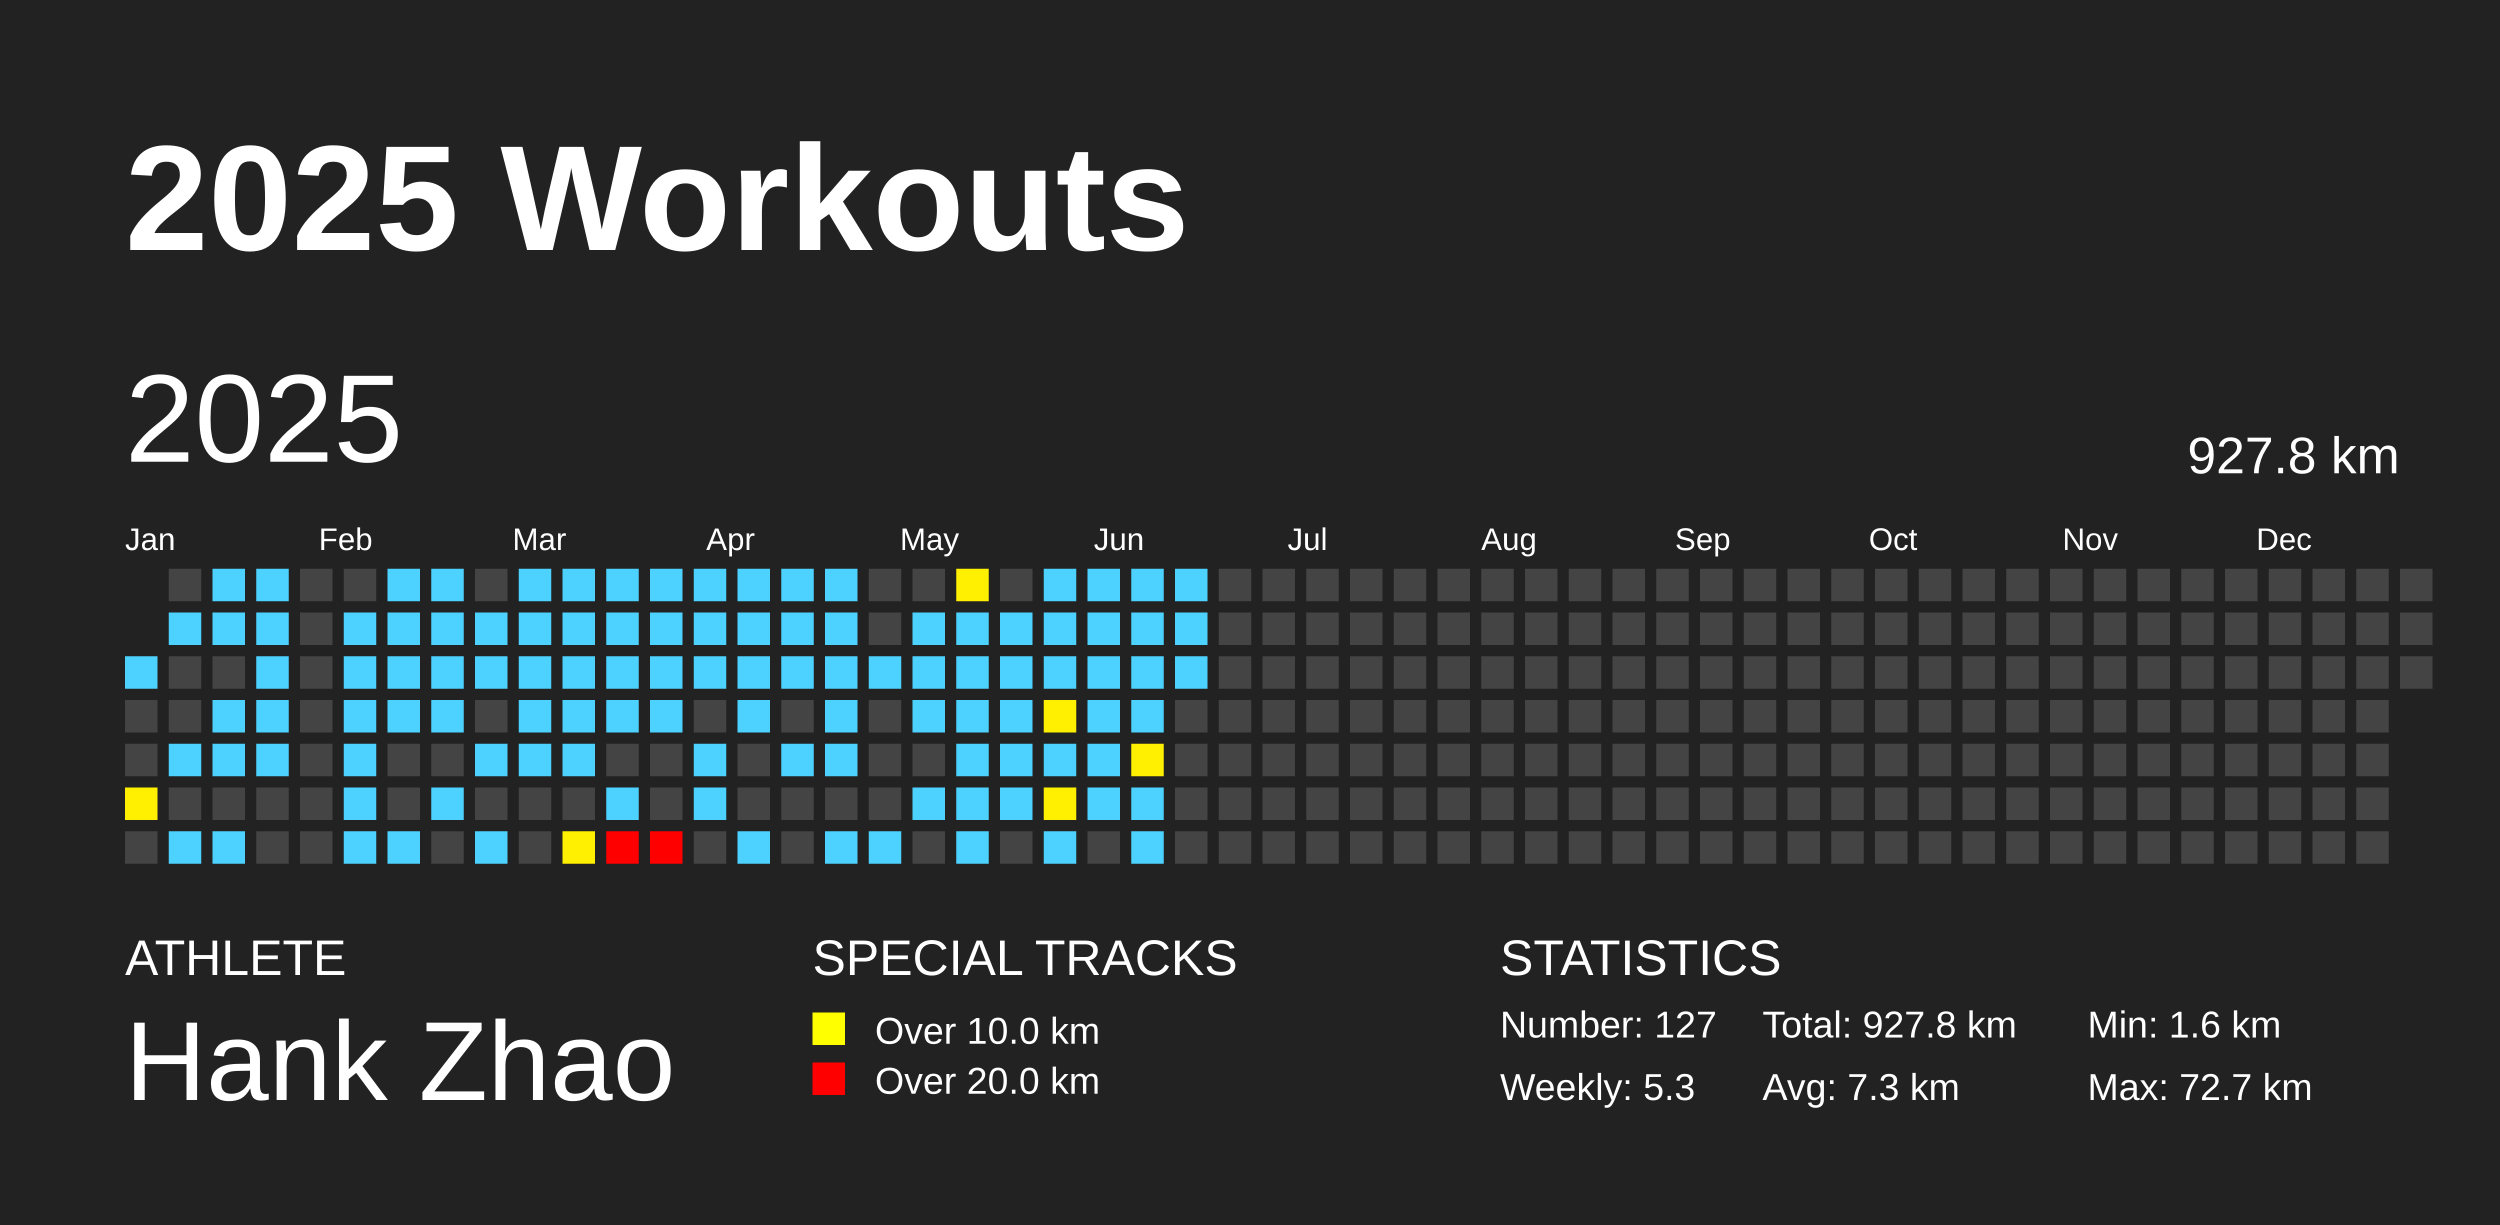
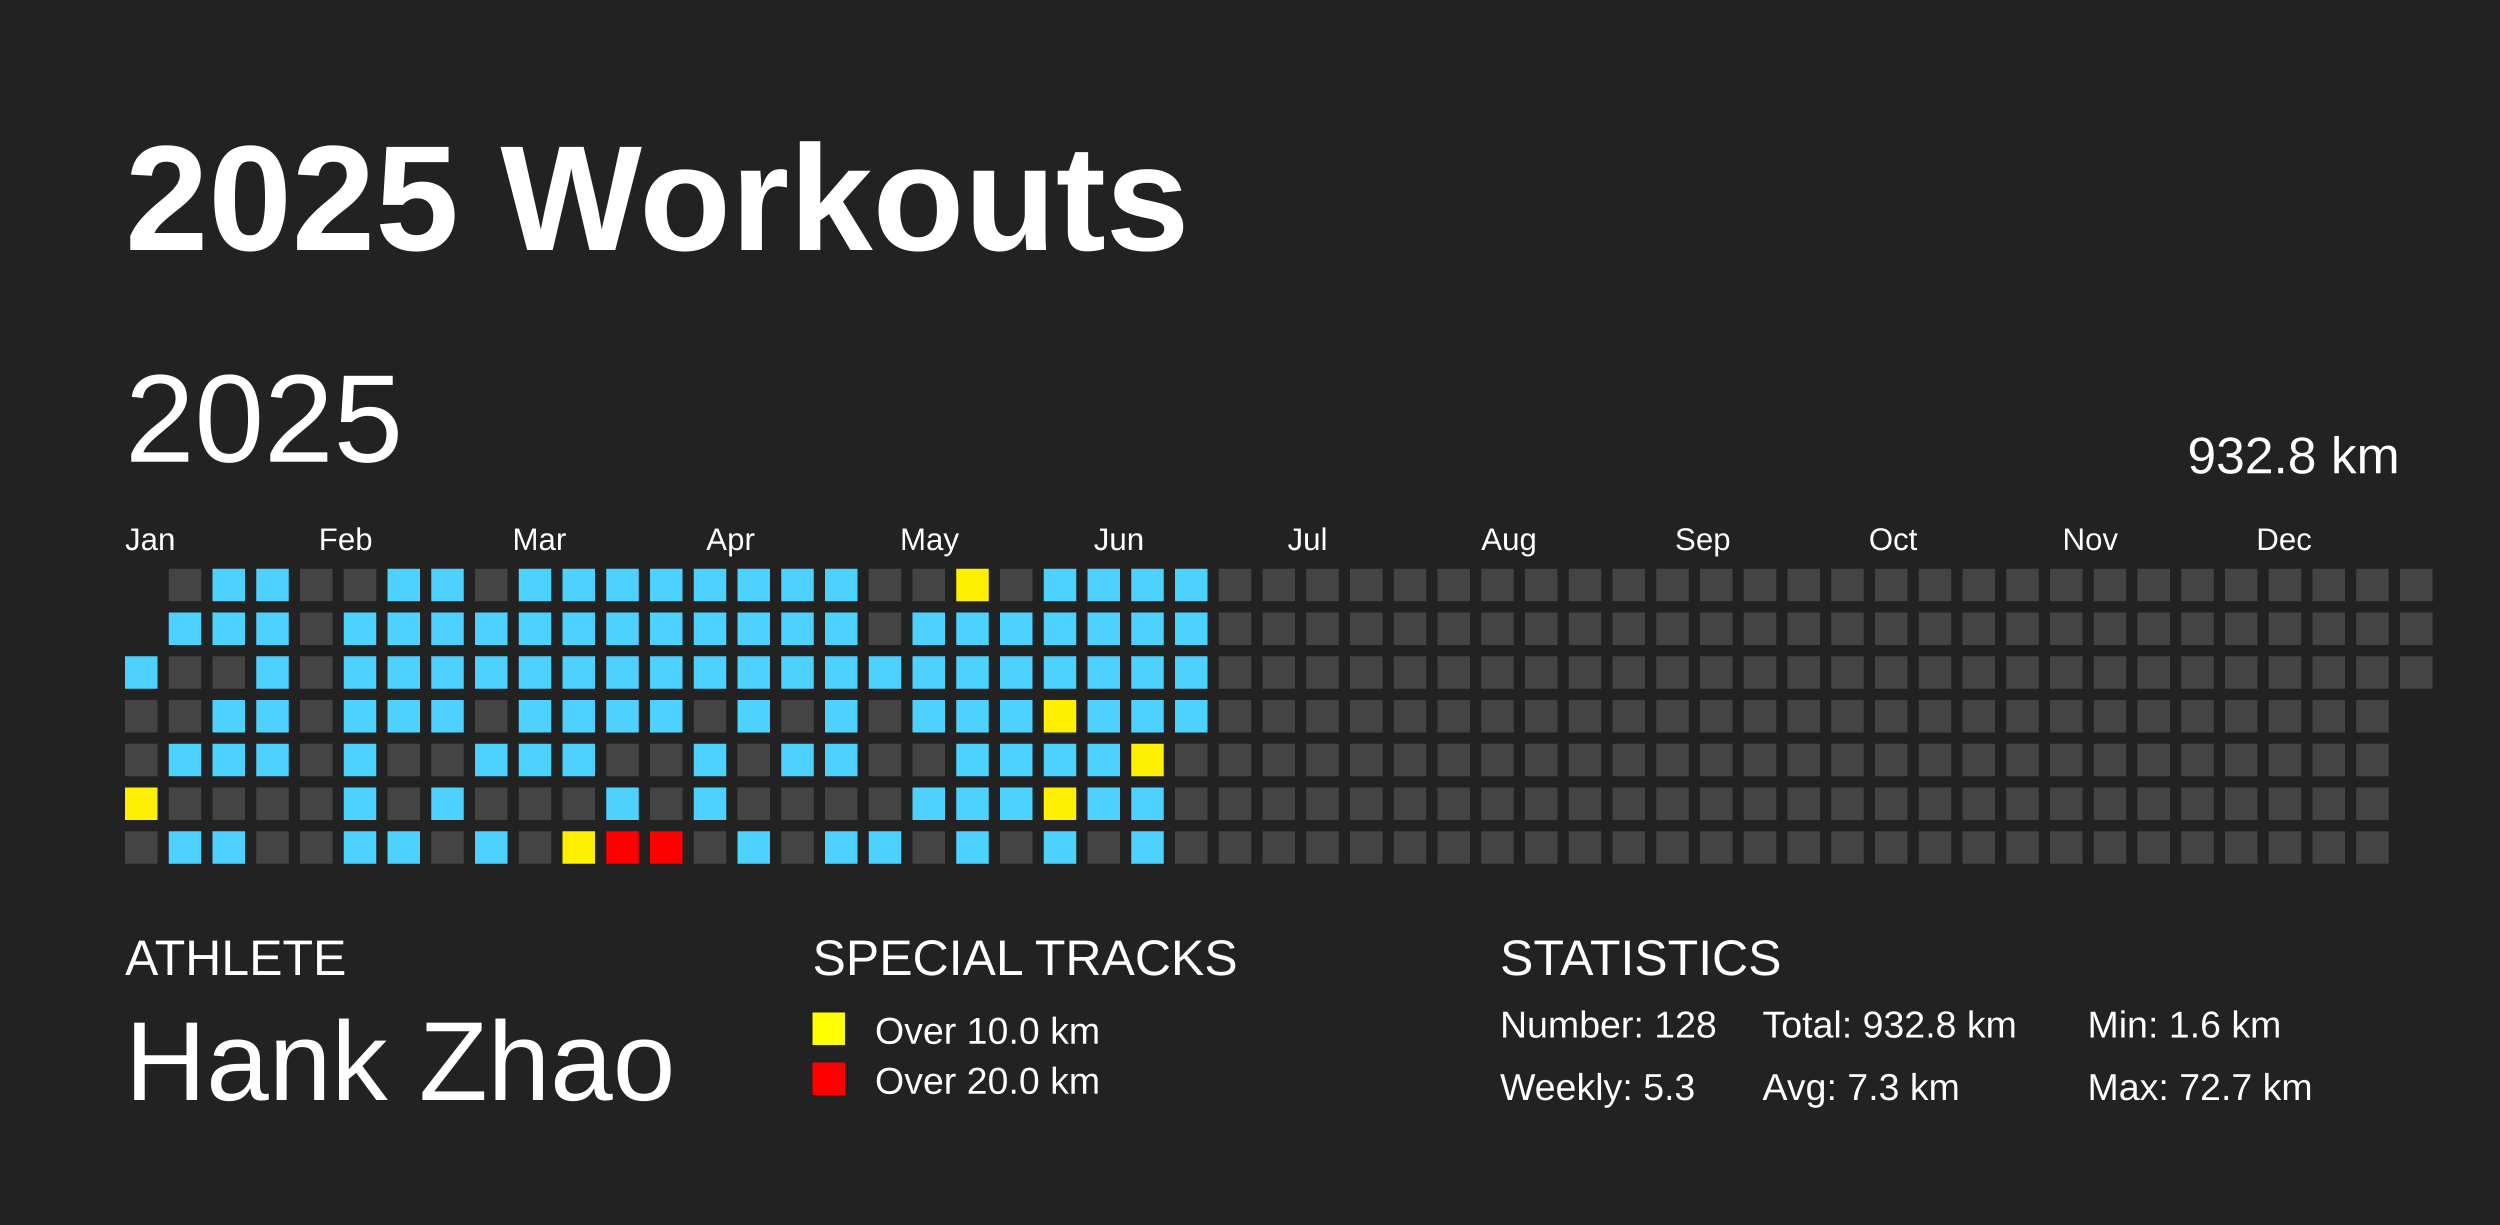
<svg xmlns="http://www.w3.org/2000/svg" baseProfile="full" height="98mm" version="1.1" viewBox="0,0,200,98" width="200mm">
  <defs />
  <rect fill="#222222" height="98" width="200" x="0" y="0" />
  <text fill="#FFFFFF" style="font-size:12px; font-family:Arial; font-weight:bold;" x="10" y="20">2025 Workouts</text>
  <text fill="#FFFFFF" style="font-size:4px; font-family:Arial" x="10" y="78">ATHLETE</text>
  <text fill="#FFFFFF" style="font-size:9px; font-family:Arial" x="10" y="88">Hank Zhao</text>
  <text fill="#FFFFFF" style="font-size:4px; font-family:Arial" x="65" y="78">SPECIAL TRACKS</text>
  <rect fill="yellow" height="2.6" width="2.6" x="65" y="81" />
  <text fill="#FFFFFF" style="font-size:3px; font-family:Arial" x="70" y="83.5">Over 10.0 km</text>
  <rect fill="red" height="2.6" width="2.6" x="65" y="85" />
  <text fill="#FFFFFF" style="font-size:3px; font-family:Arial" x="70" y="87.5">Over 20.0 km</text>
  <text fill="#FFFFFF" style="font-size:4px; font-family:Arial" x="120" y="78">STATISTICS</text>
-   <text fill="#FFFFFF" style="font-size:3px; font-family:Arial" x="120" y="83">Number: 127</text>
+   <text fill="#FFFFFF" style="font-size:3px; font-family:Arial" x="120" y="83">Number: 128</text>
  <text fill="#FFFFFF" style="font-size:3px; font-family:Arial" x="120" y="88">Weekly: 5.3</text>
-   <text fill="#FFFFFF" style="font-size:3px; font-family:Arial" x="141" y="83">Total: 927.8 km</text>
+   <text fill="#FFFFFF" style="font-size:3px; font-family:Arial" x="141" y="83">Total: 932.8 km</text>
  <text fill="#FFFFFF" style="font-size:3px; font-family:Arial" x="141" y="88">Avg: 7.3 km</text>
  <text fill="#FFFFFF" style="font-size:3px; font-family:Arial" x="167" y="83">Min: 1.6 km</text>
  <text fill="#FFFFFF" style="font-size:3px; font-family:Arial" x="167" y="88">Max: 72.7 km</text>
  <text dominant-baseline="hanging" fill="#FFFFFF" style="font-size:10.0px; font-family:Arial;" x="10" y="30">2025</text>
-   <text dominant-baseline="hanging" fill="#FFFFFF" style="font-size:4.125px; font-family:Arial;" x="175" y="35">927.8 km</text>
+   <text dominant-baseline="hanging" fill="#FFFFFF" style="font-size:4.125px; font-family:Arial;" x="175" y="35">932.8 km</text>
  <text fill="#FFFFFF" style="font-size:2.5px; font-family:Arial" x="10.0" y="44">Jan</text>
  <text fill="#FFFFFF" style="font-size:2.5px; font-family:Arial" x="25.5" y="44">Feb</text>
  <text fill="#FFFFFF" style="font-size:2.5px; font-family:Arial" x="41.0" y="44">Mar</text>
  <text fill="#FFFFFF" style="font-size:2.5px; font-family:Arial" x="56.5" y="44">Apr</text>
  <text fill="#FFFFFF" style="font-size:2.5px; font-family:Arial" x="72.0" y="44">May</text>
  <text fill="#FFFFFF" style="font-size:2.5px; font-family:Arial" x="87.5" y="44">Jun</text>
  <text fill="#FFFFFF" style="font-size:2.5px; font-family:Arial" x="103.0" y="44">Jul</text>
  <text fill="#FFFFFF" style="font-size:2.5px; font-family:Arial" x="118.5" y="44">Aug</text>
  <text fill="#FFFFFF" style="font-size:2.5px; font-family:Arial" x="134.0" y="44">Sep</text>
  <text fill="#FFFFFF" style="font-size:2.5px; font-family:Arial" x="149.5" y="44">Oct</text>
  <text fill="#FFFFFF" style="font-size:2.5px; font-family:Arial" x="165.0" y="44">Nov</text>
  <text fill="#FFFFFF" style="font-size:2.5px; font-family:Arial" x="180.5" y="44">Dec</text>
  <rect fill="#4dd2ff" height="2.6" width="2.6" x="10.0" y="52.5" />
  <rect fill="#444444" height="2.6" width="2.6" x="10.0" y="56.0" />
  <rect fill="#444444" height="2.6" width="2.6" x="10.0" y="59.5" />
  <rect fill="#ffef00" height="2.6" width="2.6" x="10.0" y="63.0" />
  <rect fill="#444444" height="2.6" width="2.6" x="10.0" y="66.5" />
  <rect fill="#444444" height="2.6" width="2.6" x="13.5" y="45.5" />
  <rect fill="#4dd2ff" height="2.6" width="2.6" x="13.5" y="49.0" />
  <rect fill="#444444" height="2.6" width="2.6" x="13.5" y="52.5" />
  <rect fill="#444444" height="2.6" width="2.6" x="13.5" y="56.0" />
  <rect fill="#4dd2ff" height="2.6" width="2.6" x="13.5" y="59.5" />
  <rect fill="#444444" height="2.6" width="2.6" x="13.5" y="63.0" />
  <rect fill="#4dd2ff" height="2.6" width="2.6" x="13.5" y="66.5" />
  <rect fill="#4dd2ff" height="2.6" width="2.6" x="17.0" y="45.5" />
  <rect fill="#4dd2ff" height="2.6" width="2.6" x="17.0" y="49.0" />
  <rect fill="#444444" height="2.6" width="2.6" x="17.0" y="52.5" />
  <rect fill="#4dd2ff" height="2.6" width="2.6" x="17.0" y="56.0" />
  <rect fill="#4dd2ff" height="2.6" width="2.6" x="17.0" y="59.5" />
  <rect fill="#444444" height="2.6" width="2.6" x="17.0" y="63.0" />
  <rect fill="#4dd2ff" height="2.6" width="2.6" x="17.0" y="66.5" />
  <rect fill="#4dd2ff" height="2.6" width="2.6" x="20.5" y="45.5" />
  <rect fill="#4dd2ff" height="2.6" width="2.6" x="20.5" y="49.0" />
  <rect fill="#4dd2ff" height="2.6" width="2.6" x="20.5" y="52.5" />
  <rect fill="#4dd2ff" height="2.6" width="2.6" x="20.5" y="56.0" />
  <rect fill="#4dd2ff" height="2.6" width="2.6" x="20.5" y="59.5" />
  <rect fill="#444444" height="2.6" width="2.6" x="20.5" y="63.0" />
  <rect fill="#444444" height="2.6" width="2.6" x="20.5" y="66.5" />
  <rect fill="#444444" height="2.6" width="2.6" x="24.0" y="45.5" />
  <rect fill="#444444" height="2.6" width="2.6" x="24.0" y="49.0" />
  <rect fill="#444444" height="2.6" width="2.6" x="24.0" y="52.5" />
  <rect fill="#444444" height="2.6" width="2.6" x="24.0" y="56.0" />
  <rect fill="#444444" height="2.6" width="2.6" x="24.0" y="59.5" />
  <rect fill="#444444" height="2.6" width="2.6" x="24.0" y="63.0" />
  <rect fill="#444444" height="2.6" width="2.6" x="24.0" y="66.5" />
  <rect fill="#444444" height="2.6" width="2.6" x="27.5" y="45.5" />
  <rect fill="#4dd2ff" height="2.6" width="2.6" x="27.5" y="49.0" />
  <rect fill="#4dd2ff" height="2.6" width="2.6" x="27.5" y="52.5" />
  <rect fill="#4dd2ff" height="2.6" width="2.6" x="27.5" y="56.0" />
  <rect fill="#4dd2ff" height="2.6" width="2.6" x="27.5" y="59.5" />
  <rect fill="#4dd2ff" height="2.6" width="2.6" x="27.5" y="63.0" />
  <rect fill="#4dd2ff" height="2.6" width="2.6" x="27.5" y="66.5" />
  <rect fill="#4dd2ff" height="2.6" width="2.6" x="31.0" y="45.5" />
  <rect fill="#4dd2ff" height="2.6" width="2.6" x="31.0" y="49.0" />
  <rect fill="#4dd2ff" height="2.6" width="2.6" x="31.0" y="52.5" />
  <rect fill="#4dd2ff" height="2.6" width="2.6" x="31.0" y="56.0" />
  <rect fill="#444444" height="2.6" width="2.6" x="31.0" y="59.5" />
  <rect fill="#444444" height="2.6" width="2.6" x="31.0" y="63.0" />
  <rect fill="#4dd2ff" height="2.6" width="2.6" x="31.0" y="66.5" />
  <rect fill="#4dd2ff" height="2.6" width="2.6" x="34.5" y="45.5" />
  <rect fill="#4dd2ff" height="2.6" width="2.6" x="34.5" y="49.0" />
  <rect fill="#4dd2ff" height="2.6" width="2.6" x="34.5" y="52.5" />
  <rect fill="#4dd2ff" height="2.6" width="2.6" x="34.5" y="56.0" />
  <rect fill="#444444" height="2.6" width="2.6" x="34.5" y="59.5" />
  <rect fill="#4dd2ff" height="2.6" width="2.6" x="34.5" y="63.0" />
  <rect fill="#444444" height="2.6" width="2.6" x="34.5" y="66.5" />
  <rect fill="#444444" height="2.6" width="2.6" x="38.0" y="45.5" />
  <rect fill="#4dd2ff" height="2.6" width="2.6" x="38.0" y="49.0" />
  <rect fill="#4dd2ff" height="2.6" width="2.6" x="38.0" y="52.5" />
  <rect fill="#444444" height="2.6" width="2.6" x="38.0" y="56.0" />
  <rect fill="#4dd2ff" height="2.6" width="2.6" x="38.0" y="59.5" />
  <rect fill="#444444" height="2.6" width="2.6" x="38.0" y="63.0" />
  <rect fill="#4dd2ff" height="2.6" width="2.6" x="38.0" y="66.5" />
  <rect fill="#4dd2ff" height="2.6" width="2.6" x="41.5" y="45.5" />
  <rect fill="#4dd2ff" height="2.6" width="2.6" x="41.5" y="49.0" />
  <rect fill="#4dd2ff" height="2.6" width="2.6" x="41.5" y="52.5" />
  <rect fill="#4dd2ff" height="2.6" width="2.6" x="41.5" y="56.0" />
  <rect fill="#4dd2ff" height="2.6" width="2.6" x="41.5" y="59.5" />
  <rect fill="#444444" height="2.6" width="2.6" x="41.5" y="63.0" />
  <rect fill="#444444" height="2.6" width="2.6" x="41.5" y="66.5" />
  <rect fill="#4dd2ff" height="2.6" width="2.6" x="45.0" y="45.5" />
  <rect fill="#4dd2ff" height="2.6" width="2.6" x="45.0" y="49.0" />
  <rect fill="#4dd2ff" height="2.6" width="2.6" x="45.0" y="52.5" />
  <rect fill="#4dd2ff" height="2.6" width="2.6" x="45.0" y="56.0" />
  <rect fill="#4dd2ff" height="2.6" width="2.6" x="45.0" y="59.5" />
  <rect fill="#444444" height="2.6" width="2.6" x="45.0" y="63.0" />
  <rect fill="#ffef00" height="2.6" width="2.6" x="45.0" y="66.5" />
  <rect fill="#4dd2ff" height="2.6" width="2.6" x="48.5" y="45.5" />
  <rect fill="#4dd2ff" height="2.6" width="2.6" x="48.5" y="49.0" />
  <rect fill="#4dd2ff" height="2.6" width="2.6" x="48.5" y="52.5" />
  <rect fill="#4dd2ff" height="2.6" width="2.6" x="48.5" y="56.0" />
  <rect fill="#444444" height="2.6" width="2.6" x="48.5" y="59.5" />
  <rect fill="#4dd2ff" height="2.6" width="2.6" x="48.5" y="63.0" />
  <rect fill="red" height="2.6" width="2.6" x="48.5" y="66.5" />
  <rect fill="#4dd2ff" height="2.6" width="2.6" x="52.0" y="45.5" />
  <rect fill="#4dd2ff" height="2.6" width="2.6" x="52.0" y="49.0" />
  <rect fill="#4dd2ff" height="2.6" width="2.6" x="52.0" y="52.5" />
  <rect fill="#4dd2ff" height="2.6" width="2.6" x="52.0" y="56.0" />
  <rect fill="#444444" height="2.6" width="2.6" x="52.0" y="59.5" />
  <rect fill="#444444" height="2.6" width="2.6" x="52.0" y="63.0" />
  <rect fill="red" height="2.6" width="2.6" x="52.0" y="66.5" />
  <rect fill="#4dd2ff" height="2.6" width="2.6" x="55.5" y="45.5" />
  <rect fill="#4dd2ff" height="2.6" width="2.6" x="55.5" y="49.0" />
  <rect fill="#4dd2ff" height="2.6" width="2.6" x="55.5" y="52.5" />
  <rect fill="#444444" height="2.6" width="2.6" x="55.5" y="56.0" />
  <rect fill="#4dd2ff" height="2.6" width="2.6" x="55.5" y="59.5" />
  <rect fill="#4dd2ff" height="2.6" width="2.6" x="55.5" y="63.0" />
  <rect fill="#444444" height="2.6" width="2.6" x="55.5" y="66.5" />
  <rect fill="#4dd2ff" height="2.6" width="2.6" x="59.0" y="45.5" />
  <rect fill="#4dd2ff" height="2.6" width="2.6" x="59.0" y="49.0" />
  <rect fill="#4dd2ff" height="2.6" width="2.6" x="59.0" y="52.5" />
  <rect fill="#4dd2ff" height="2.6" width="2.6" x="59.0" y="56.0" />
  <rect fill="#444444" height="2.6" width="2.6" x="59.0" y="59.5" />
  <rect fill="#444444" height="2.6" width="2.6" x="59.0" y="63.0" />
  <rect fill="#4dd2ff" height="2.6" width="2.6" x="59.0" y="66.5" />
  <rect fill="#4dd2ff" height="2.6" width="2.6" x="62.5" y="45.5" />
  <rect fill="#4dd2ff" height="2.6" width="2.6" x="62.5" y="49.0" />
  <rect fill="#4dd2ff" height="2.6" width="2.6" x="62.5" y="52.5" />
  <rect fill="#444444" height="2.6" width="2.6" x="62.5" y="56.0" />
  <rect fill="#4dd2ff" height="2.6" width="2.6" x="62.5" y="59.5" />
  <rect fill="#444444" height="2.6" width="2.6" x="62.5" y="63.0" />
  <rect fill="#444444" height="2.6" width="2.6" x="62.5" y="66.5" />
  <rect fill="#4dd2ff" height="2.6" width="2.6" x="66.0" y="45.5" />
  <rect fill="#4dd2ff" height="2.6" width="2.6" x="66.0" y="49.0" />
  <rect fill="#4dd2ff" height="2.6" width="2.6" x="66.0" y="52.5" />
  <rect fill="#4dd2ff" height="2.6" width="2.6" x="66.0" y="56.0" />
  <rect fill="#4dd2ff" height="2.6" width="2.6" x="66.0" y="59.5" />
  <rect fill="#444444" height="2.6" width="2.6" x="66.0" y="63.0" />
  <rect fill="#4dd2ff" height="2.6" width="2.6" x="66.0" y="66.5" />
  <rect fill="#444444" height="2.6" width="2.6" x="69.5" y="45.5" />
  <rect fill="#444444" height="2.6" width="2.6" x="69.5" y="49.0" />
  <rect fill="#4dd2ff" height="2.6" width="2.6" x="69.5" y="52.5" />
  <rect fill="#444444" height="2.6" width="2.6" x="69.5" y="56.0" />
  <rect fill="#444444" height="2.6" width="2.6" x="69.5" y="59.5" />
  <rect fill="#444444" height="2.6" width="2.6" x="69.5" y="63.0" />
  <rect fill="#4dd2ff" height="2.6" width="2.6" x="69.5" y="66.5" />
  <rect fill="#444444" height="2.6" width="2.6" x="73.0" y="45.5" />
  <rect fill="#4dd2ff" height="2.6" width="2.6" x="73.0" y="49.0" />
  <rect fill="#4dd2ff" height="2.6" width="2.6" x="73.0" y="52.5" />
  <rect fill="#4dd2ff" height="2.6" width="2.6" x="73.0" y="56.0" />
  <rect fill="#444444" height="2.6" width="2.6" x="73.0" y="59.5" />
  <rect fill="#4dd2ff" height="2.6" width="2.6" x="73.0" y="63.0" />
  <rect fill="#444444" height="2.6" width="2.6" x="73.0" y="66.5" />
  <rect fill="#ffef00" height="2.6" width="2.6" x="76.5" y="45.5" />
  <rect fill="#4dd2ff" height="2.6" width="2.6" x="76.5" y="49.0" />
  <rect fill="#4dd2ff" height="2.6" width="2.6" x="76.5" y="52.5" />
  <rect fill="#4dd2ff" height="2.6" width="2.6" x="76.5" y="56.0" />
  <rect fill="#4dd2ff" height="2.6" width="2.6" x="76.5" y="59.5" />
  <rect fill="#4dd2ff" height="2.6" width="2.6" x="76.5" y="63.0" />
  <rect fill="#4dd2ff" height="2.6" width="2.6" x="76.5" y="66.5" />
  <rect fill="#444444" height="2.6" width="2.6" x="80.0" y="45.5" />
  <rect fill="#4dd2ff" height="2.6" width="2.6" x="80.0" y="49.0" />
  <rect fill="#4dd2ff" height="2.6" width="2.6" x="80.0" y="52.5" />
  <rect fill="#4dd2ff" height="2.6" width="2.6" x="80.0" y="56.0" />
  <rect fill="#4dd2ff" height="2.6" width="2.6" x="80.0" y="59.5" />
  <rect fill="#4dd2ff" height="2.6" width="2.6" x="80.0" y="63.0" />
  <rect fill="#444444" height="2.6" width="2.6" x="80.0" y="66.5" />
  <rect fill="#4dd2ff" height="2.6" width="2.6" x="83.5" y="45.5" />
  <rect fill="#4dd2ff" height="2.6" width="2.6" x="83.5" y="49.0" />
  <rect fill="#4dd2ff" height="2.6" width="2.6" x="83.5" y="52.5" />
  <rect fill="#ffef00" height="2.6" width="2.6" x="83.5" y="56.0" />
  <rect fill="#4dd2ff" height="2.6" width="2.6" x="83.5" y="59.5" />
  <rect fill="#ffef00" height="2.6" width="2.6" x="83.5" y="63.0" />
  <rect fill="#4dd2ff" height="2.6" width="2.6" x="83.5" y="66.5" />
  <rect fill="#4dd2ff" height="2.6" width="2.6" x="87.0" y="45.5" />
  <rect fill="#4dd2ff" height="2.6" width="2.6" x="87.0" y="49.0" />
  <rect fill="#4dd2ff" height="2.6" width="2.6" x="87.0" y="52.5" />
  <rect fill="#4dd2ff" height="2.6" width="2.6" x="87.0" y="56.0" />
  <rect fill="#4dd2ff" height="2.6" width="2.6" x="87.0" y="59.5" />
  <rect fill="#4dd2ff" height="2.6" width="2.6" x="87.0" y="63.0" />
  <rect fill="#444444" height="2.6" width="2.6" x="87.0" y="66.5" />
  <rect fill="#4dd2ff" height="2.6" width="2.6" x="90.5" y="45.5" />
  <rect fill="#4dd2ff" height="2.6" width="2.6" x="90.5" y="49.0" />
  <rect fill="#4dd2ff" height="2.6" width="2.6" x="90.5" y="52.5" />
  <rect fill="#4dd2ff" height="2.6" width="2.6" x="90.5" y="56.0" />
  <rect fill="#ffef00" height="2.6" width="2.6" x="90.5" y="59.5" />
  <rect fill="#4dd2ff" height="2.6" width="2.6" x="90.5" y="63.0" />
  <rect fill="#4dd2ff" height="2.6" width="2.6" x="90.5" y="66.5" />
  <rect fill="#4dd2ff" height="2.6" width="2.6" x="94.0" y="45.5" />
  <rect fill="#4dd2ff" height="2.6" width="2.6" x="94.0" y="49.0" />
  <rect fill="#4dd2ff" height="2.6" width="2.6" x="94.0" y="52.5" />
-   <rect fill="#444444" height="2.6" width="2.6" x="94.0" y="56.0" />
+   <rect fill="#4dd2ff" height="2.6" width="2.6" x="94.0" y="56.0" />
  <rect fill="#444444" height="2.6" width="2.6" x="94.0" y="59.5" />
  <rect fill="#444444" height="2.6" width="2.6" x="94.0" y="63.0" />
  <rect fill="#444444" height="2.6" width="2.6" x="94.0" y="66.5" />
  <rect fill="#444444" height="2.6" width="2.6" x="97.5" y="45.5" />
  <rect fill="#444444" height="2.6" width="2.6" x="97.5" y="49.0" />
  <rect fill="#444444" height="2.6" width="2.6" x="97.5" y="52.5" />
  <rect fill="#444444" height="2.6" width="2.6" x="97.5" y="56.0" />
  <rect fill="#444444" height="2.6" width="2.6" x="97.5" y="59.5" />
  <rect fill="#444444" height="2.6" width="2.6" x="97.5" y="63.0" />
  <rect fill="#444444" height="2.6" width="2.6" x="97.5" y="66.5" />
  <rect fill="#444444" height="2.6" width="2.6" x="101.0" y="45.5" />
  <rect fill="#444444" height="2.6" width="2.6" x="101.0" y="49.0" />
  <rect fill="#444444" height="2.6" width="2.6" x="101.0" y="52.5" />
  <rect fill="#444444" height="2.6" width="2.6" x="101.0" y="56.0" />
  <rect fill="#444444" height="2.6" width="2.6" x="101.0" y="59.5" />
  <rect fill="#444444" height="2.6" width="2.6" x="101.0" y="63.0" />
  <rect fill="#444444" height="2.6" width="2.6" x="101.0" y="66.5" />
  <rect fill="#444444" height="2.6" width="2.6" x="104.5" y="45.5" />
  <rect fill="#444444" height="2.6" width="2.6" x="104.5" y="49.0" />
  <rect fill="#444444" height="2.6" width="2.6" x="104.5" y="52.5" />
  <rect fill="#444444" height="2.6" width="2.6" x="104.5" y="56.0" />
  <rect fill="#444444" height="2.6" width="2.6" x="104.5" y="59.5" />
  <rect fill="#444444" height="2.6" width="2.6" x="104.5" y="63.0" />
  <rect fill="#444444" height="2.6" width="2.6" x="104.5" y="66.5" />
  <rect fill="#444444" height="2.6" width="2.6" x="108.0" y="45.5" />
  <rect fill="#444444" height="2.6" width="2.6" x="108.0" y="49.0" />
  <rect fill="#444444" height="2.6" width="2.6" x="108.0" y="52.5" />
  <rect fill="#444444" height="2.6" width="2.6" x="108.0" y="56.0" />
  <rect fill="#444444" height="2.6" width="2.6" x="108.0" y="59.5" />
  <rect fill="#444444" height="2.6" width="2.6" x="108.0" y="63.0" />
  <rect fill="#444444" height="2.6" width="2.6" x="108.0" y="66.5" />
  <rect fill="#444444" height="2.6" width="2.6" x="111.5" y="45.5" />
  <rect fill="#444444" height="2.6" width="2.6" x="111.5" y="49.0" />
  <rect fill="#444444" height="2.6" width="2.6" x="111.5" y="52.5" />
  <rect fill="#444444" height="2.6" width="2.6" x="111.5" y="56.0" />
  <rect fill="#444444" height="2.6" width="2.6" x="111.5" y="59.5" />
  <rect fill="#444444" height="2.6" width="2.6" x="111.5" y="63.0" />
  <rect fill="#444444" height="2.6" width="2.6" x="111.5" y="66.5" />
  <rect fill="#444444" height="2.6" width="2.6" x="115.0" y="45.5" />
  <rect fill="#444444" height="2.6" width="2.6" x="115.0" y="49.0" />
  <rect fill="#444444" height="2.6" width="2.6" x="115.0" y="52.5" />
  <rect fill="#444444" height="2.6" width="2.6" x="115.0" y="56.0" />
  <rect fill="#444444" height="2.6" width="2.6" x="115.0" y="59.5" />
  <rect fill="#444444" height="2.6" width="2.6" x="115.0" y="63.0" />
  <rect fill="#444444" height="2.6" width="2.6" x="115.0" y="66.5" />
  <rect fill="#444444" height="2.6" width="2.6" x="118.5" y="45.5" />
  <rect fill="#444444" height="2.6" width="2.6" x="118.5" y="49.0" />
  <rect fill="#444444" height="2.6" width="2.6" x="118.5" y="52.5" />
  <rect fill="#444444" height="2.6" width="2.6" x="118.5" y="56.0" />
  <rect fill="#444444" height="2.6" width="2.6" x="118.5" y="59.5" />
  <rect fill="#444444" height="2.6" width="2.6" x="118.5" y="63.0" />
  <rect fill="#444444" height="2.6" width="2.6" x="118.5" y="66.5" />
  <rect fill="#444444" height="2.6" width="2.6" x="122.0" y="45.5" />
  <rect fill="#444444" height="2.6" width="2.6" x="122.0" y="49.0" />
  <rect fill="#444444" height="2.6" width="2.6" x="122.0" y="52.5" />
  <rect fill="#444444" height="2.6" width="2.6" x="122.0" y="56.0" />
  <rect fill="#444444" height="2.6" width="2.6" x="122.0" y="59.5" />
  <rect fill="#444444" height="2.6" width="2.6" x="122.0" y="63.0" />
  <rect fill="#444444" height="2.6" width="2.6" x="122.0" y="66.5" />
  <rect fill="#444444" height="2.6" width="2.6" x="125.5" y="45.5" />
  <rect fill="#444444" height="2.6" width="2.6" x="125.5" y="49.0" />
  <rect fill="#444444" height="2.6" width="2.6" x="125.5" y="52.5" />
  <rect fill="#444444" height="2.6" width="2.6" x="125.5" y="56.0" />
  <rect fill="#444444" height="2.6" width="2.6" x="125.5" y="59.5" />
  <rect fill="#444444" height="2.6" width="2.6" x="125.5" y="63.0" />
  <rect fill="#444444" height="2.6" width="2.6" x="125.5" y="66.5" />
  <rect fill="#444444" height="2.6" width="2.6" x="129.0" y="45.5" />
  <rect fill="#444444" height="2.6" width="2.6" x="129.0" y="49.0" />
  <rect fill="#444444" height="2.6" width="2.6" x="129.0" y="52.5" />
  <rect fill="#444444" height="2.6" width="2.6" x="129.0" y="56.0" />
  <rect fill="#444444" height="2.6" width="2.6" x="129.0" y="59.5" />
  <rect fill="#444444" height="2.6" width="2.6" x="129.0" y="63.0" />
  <rect fill="#444444" height="2.6" width="2.6" x="129.0" y="66.5" />
  <rect fill="#444444" height="2.6" width="2.6" x="132.5" y="45.5" />
  <rect fill="#444444" height="2.6" width="2.6" x="132.5" y="49.0" />
  <rect fill="#444444" height="2.6" width="2.6" x="132.5" y="52.5" />
  <rect fill="#444444" height="2.6" width="2.6" x="132.5" y="56.0" />
  <rect fill="#444444" height="2.6" width="2.6" x="132.5" y="59.5" />
  <rect fill="#444444" height="2.6" width="2.6" x="132.5" y="63.0" />
  <rect fill="#444444" height="2.6" width="2.6" x="132.5" y="66.5" />
  <rect fill="#444444" height="2.6" width="2.6" x="136.0" y="45.5" />
  <rect fill="#444444" height="2.6" width="2.6" x="136.0" y="49.0" />
  <rect fill="#444444" height="2.6" width="2.6" x="136.0" y="52.5" />
  <rect fill="#444444" height="2.6" width="2.6" x="136.0" y="56.0" />
  <rect fill="#444444" height="2.6" width="2.6" x="136.0" y="59.5" />
  <rect fill="#444444" height="2.6" width="2.6" x="136.0" y="63.0" />
  <rect fill="#444444" height="2.6" width="2.6" x="136.0" y="66.5" />
  <rect fill="#444444" height="2.6" width="2.6" x="139.5" y="45.5" />
  <rect fill="#444444" height="2.6" width="2.6" x="139.5" y="49.0" />
  <rect fill="#444444" height="2.6" width="2.6" x="139.5" y="52.5" />
  <rect fill="#444444" height="2.6" width="2.6" x="139.5" y="56.0" />
  <rect fill="#444444" height="2.6" width="2.6" x="139.5" y="59.5" />
  <rect fill="#444444" height="2.6" width="2.6" x="139.5" y="63.0" />
  <rect fill="#444444" height="2.6" width="2.6" x="139.5" y="66.5" />
  <rect fill="#444444" height="2.6" width="2.6" x="143.0" y="45.5" />
  <rect fill="#444444" height="2.6" width="2.6" x="143.0" y="49.0" />
  <rect fill="#444444" height="2.6" width="2.6" x="143.0" y="52.5" />
  <rect fill="#444444" height="2.6" width="2.6" x="143.0" y="56.0" />
  <rect fill="#444444" height="2.6" width="2.6" x="143.0" y="59.5" />
  <rect fill="#444444" height="2.6" width="2.6" x="143.0" y="63.0" />
  <rect fill="#444444" height="2.6" width="2.6" x="143.0" y="66.5" />
  <rect fill="#444444" height="2.6" width="2.6" x="146.5" y="45.5" />
  <rect fill="#444444" height="2.6" width="2.6" x="146.5" y="49.0" />
  <rect fill="#444444" height="2.6" width="2.6" x="146.5" y="52.5" />
  <rect fill="#444444" height="2.6" width="2.6" x="146.5" y="56.0" />
  <rect fill="#444444" height="2.6" width="2.6" x="146.5" y="59.5" />
  <rect fill="#444444" height="2.6" width="2.6" x="146.5" y="63.0" />
  <rect fill="#444444" height="2.6" width="2.6" x="146.5" y="66.5" />
  <rect fill="#444444" height="2.6" width="2.6" x="150.0" y="45.5" />
  <rect fill="#444444" height="2.6" width="2.6" x="150.0" y="49.0" />
  <rect fill="#444444" height="2.6" width="2.6" x="150.0" y="52.5" />
  <rect fill="#444444" height="2.6" width="2.6" x="150.0" y="56.0" />
  <rect fill="#444444" height="2.6" width="2.6" x="150.0" y="59.5" />
  <rect fill="#444444" height="2.6" width="2.6" x="150.0" y="63.0" />
  <rect fill="#444444" height="2.6" width="2.6" x="150.0" y="66.5" />
  <rect fill="#444444" height="2.6" width="2.6" x="153.5" y="45.5" />
  <rect fill="#444444" height="2.6" width="2.6" x="153.5" y="49.0" />
  <rect fill="#444444" height="2.6" width="2.6" x="153.5" y="52.5" />
  <rect fill="#444444" height="2.6" width="2.6" x="153.5" y="56.0" />
  <rect fill="#444444" height="2.6" width="2.6" x="153.5" y="59.5" />
  <rect fill="#444444" height="2.6" width="2.6" x="153.5" y="63.0" />
  <rect fill="#444444" height="2.6" width="2.6" x="153.5" y="66.5" />
  <rect fill="#444444" height="2.6" width="2.6" x="157.0" y="45.5" />
  <rect fill="#444444" height="2.6" width="2.6" x="157.0" y="49.0" />
  <rect fill="#444444" height="2.6" width="2.6" x="157.0" y="52.5" />
  <rect fill="#444444" height="2.6" width="2.6" x="157.0" y="56.0" />
  <rect fill="#444444" height="2.6" width="2.6" x="157.0" y="59.5" />
  <rect fill="#444444" height="2.6" width="2.6" x="157.0" y="63.0" />
  <rect fill="#444444" height="2.6" width="2.6" x="157.0" y="66.5" />
  <rect fill="#444444" height="2.6" width="2.6" x="160.5" y="45.5" />
  <rect fill="#444444" height="2.6" width="2.6" x="160.5" y="49.0" />
  <rect fill="#444444" height="2.6" width="2.6" x="160.5" y="52.5" />
  <rect fill="#444444" height="2.6" width="2.6" x="160.5" y="56.0" />
  <rect fill="#444444" height="2.6" width="2.6" x="160.5" y="59.5" />
  <rect fill="#444444" height="2.6" width="2.6" x="160.5" y="63.0" />
  <rect fill="#444444" height="2.6" width="2.6" x="160.5" y="66.5" />
  <rect fill="#444444" height="2.6" width="2.6" x="164.0" y="45.5" />
  <rect fill="#444444" height="2.6" width="2.6" x="164.0" y="49.0" />
  <rect fill="#444444" height="2.6" width="2.6" x="164.0" y="52.5" />
  <rect fill="#444444" height="2.6" width="2.6" x="164.0" y="56.0" />
  <rect fill="#444444" height="2.6" width="2.6" x="164.0" y="59.5" />
  <rect fill="#444444" height="2.6" width="2.6" x="164.0" y="63.0" />
  <rect fill="#444444" height="2.6" width="2.6" x="164.0" y="66.5" />
  <rect fill="#444444" height="2.6" width="2.6" x="167.5" y="45.5" />
  <rect fill="#444444" height="2.6" width="2.6" x="167.5" y="49.0" />
  <rect fill="#444444" height="2.6" width="2.6" x="167.5" y="52.5" />
  <rect fill="#444444" height="2.6" width="2.6" x="167.5" y="56.0" />
  <rect fill="#444444" height="2.6" width="2.6" x="167.5" y="59.5" />
  <rect fill="#444444" height="2.6" width="2.6" x="167.5" y="63.0" />
  <rect fill="#444444" height="2.6" width="2.6" x="167.5" y="66.5" />
  <rect fill="#444444" height="2.6" width="2.6" x="171.0" y="45.5" />
  <rect fill="#444444" height="2.6" width="2.6" x="171.0" y="49.0" />
  <rect fill="#444444" height="2.6" width="2.6" x="171.0" y="52.5" />
  <rect fill="#444444" height="2.6" width="2.6" x="171.0" y="56.0" />
  <rect fill="#444444" height="2.6" width="2.6" x="171.0" y="59.5" />
  <rect fill="#444444" height="2.6" width="2.6" x="171.0" y="63.0" />
  <rect fill="#444444" height="2.6" width="2.6" x="171.0" y="66.5" />
  <rect fill="#444444" height="2.6" width="2.6" x="174.5" y="45.5" />
  <rect fill="#444444" height="2.6" width="2.6" x="174.5" y="49.0" />
  <rect fill="#444444" height="2.6" width="2.6" x="174.5" y="52.5" />
  <rect fill="#444444" height="2.6" width="2.6" x="174.5" y="56.0" />
  <rect fill="#444444" height="2.6" width="2.6" x="174.5" y="59.5" />
  <rect fill="#444444" height="2.6" width="2.6" x="174.5" y="63.0" />
  <rect fill="#444444" height="2.6" width="2.6" x="174.5" y="66.5" />
  <rect fill="#444444" height="2.6" width="2.6" x="178.0" y="45.5" />
  <rect fill="#444444" height="2.6" width="2.6" x="178.0" y="49.0" />
  <rect fill="#444444" height="2.6" width="2.6" x="178.0" y="52.5" />
  <rect fill="#444444" height="2.6" width="2.6" x="178.0" y="56.0" />
  <rect fill="#444444" height="2.6" width="2.6" x="178.0" y="59.5" />
  <rect fill="#444444" height="2.6" width="2.6" x="178.0" y="63.0" />
  <rect fill="#444444" height="2.6" width="2.6" x="178.0" y="66.5" />
  <rect fill="#444444" height="2.6" width="2.6" x="181.5" y="45.5" />
  <rect fill="#444444" height="2.6" width="2.6" x="181.5" y="49.0" />
  <rect fill="#444444" height="2.6" width="2.6" x="181.5" y="52.5" />
  <rect fill="#444444" height="2.6" width="2.6" x="181.5" y="56.0" />
  <rect fill="#444444" height="2.6" width="2.6" x="181.5" y="59.5" />
  <rect fill="#444444" height="2.6" width="2.6" x="181.5" y="63.0" />
  <rect fill="#444444" height="2.6" width="2.6" x="181.5" y="66.5" />
  <rect fill="#444444" height="2.6" width="2.6" x="185.0" y="45.5" />
  <rect fill="#444444" height="2.6" width="2.6" x="185.0" y="49.0" />
  <rect fill="#444444" height="2.6" width="2.6" x="185.0" y="52.5" />
  <rect fill="#444444" height="2.6" width="2.6" x="185.0" y="56.0" />
  <rect fill="#444444" height="2.6" width="2.6" x="185.0" y="59.5" />
  <rect fill="#444444" height="2.6" width="2.6" x="185.0" y="63.0" />
  <rect fill="#444444" height="2.6" width="2.6" x="185.0" y="66.5" />
  <rect fill="#444444" height="2.6" width="2.6" x="188.5" y="45.5" />
  <rect fill="#444444" height="2.6" width="2.6" x="188.5" y="49.0" />
  <rect fill="#444444" height="2.6" width="2.6" x="188.5" y="52.5" />
  <rect fill="#444444" height="2.6" width="2.6" x="188.5" y="56.0" />
  <rect fill="#444444" height="2.6" width="2.6" x="188.5" y="59.5" />
  <rect fill="#444444" height="2.6" width="2.6" x="188.5" y="63.0" />
  <rect fill="#444444" height="2.6" width="2.6" x="188.5" y="66.5" />
  <rect fill="#444444" height="2.6" width="2.6" x="192.0" y="45.5" />
  <rect fill="#444444" height="2.6" width="2.6" x="192.0" y="49.0" />
  <rect fill="#444444" height="2.6" width="2.6" x="192.0" y="52.5" />
</svg>
